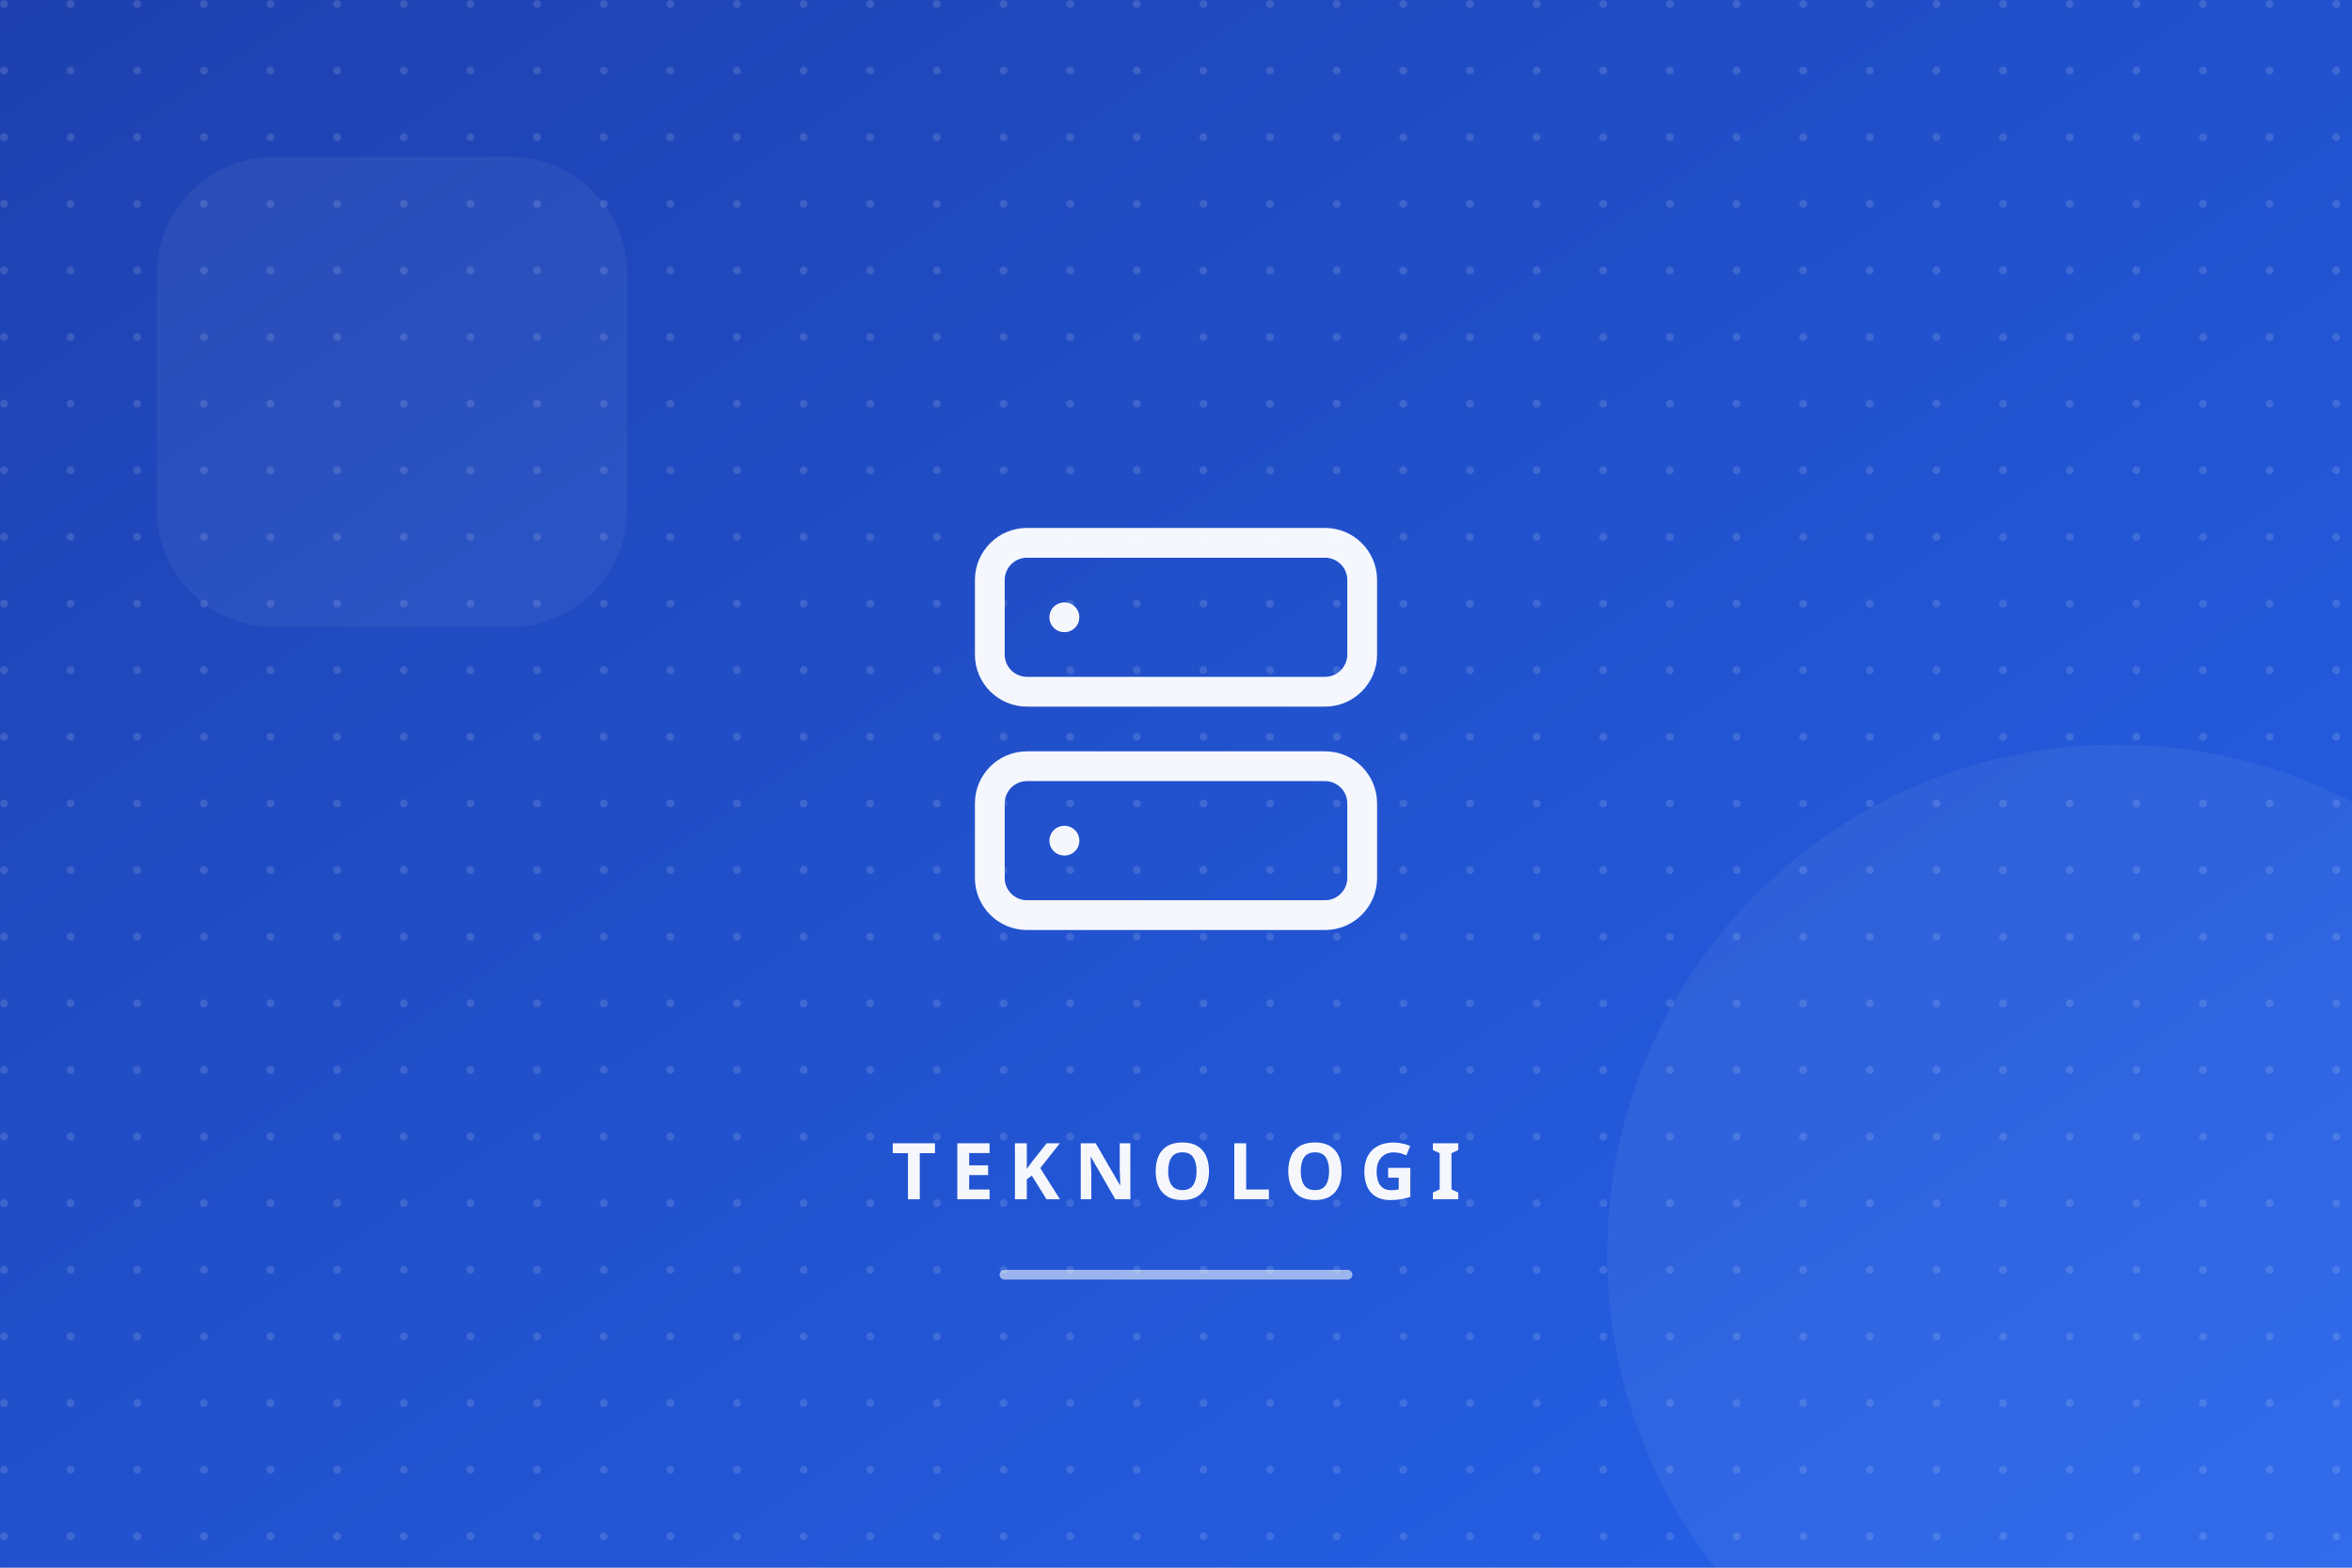
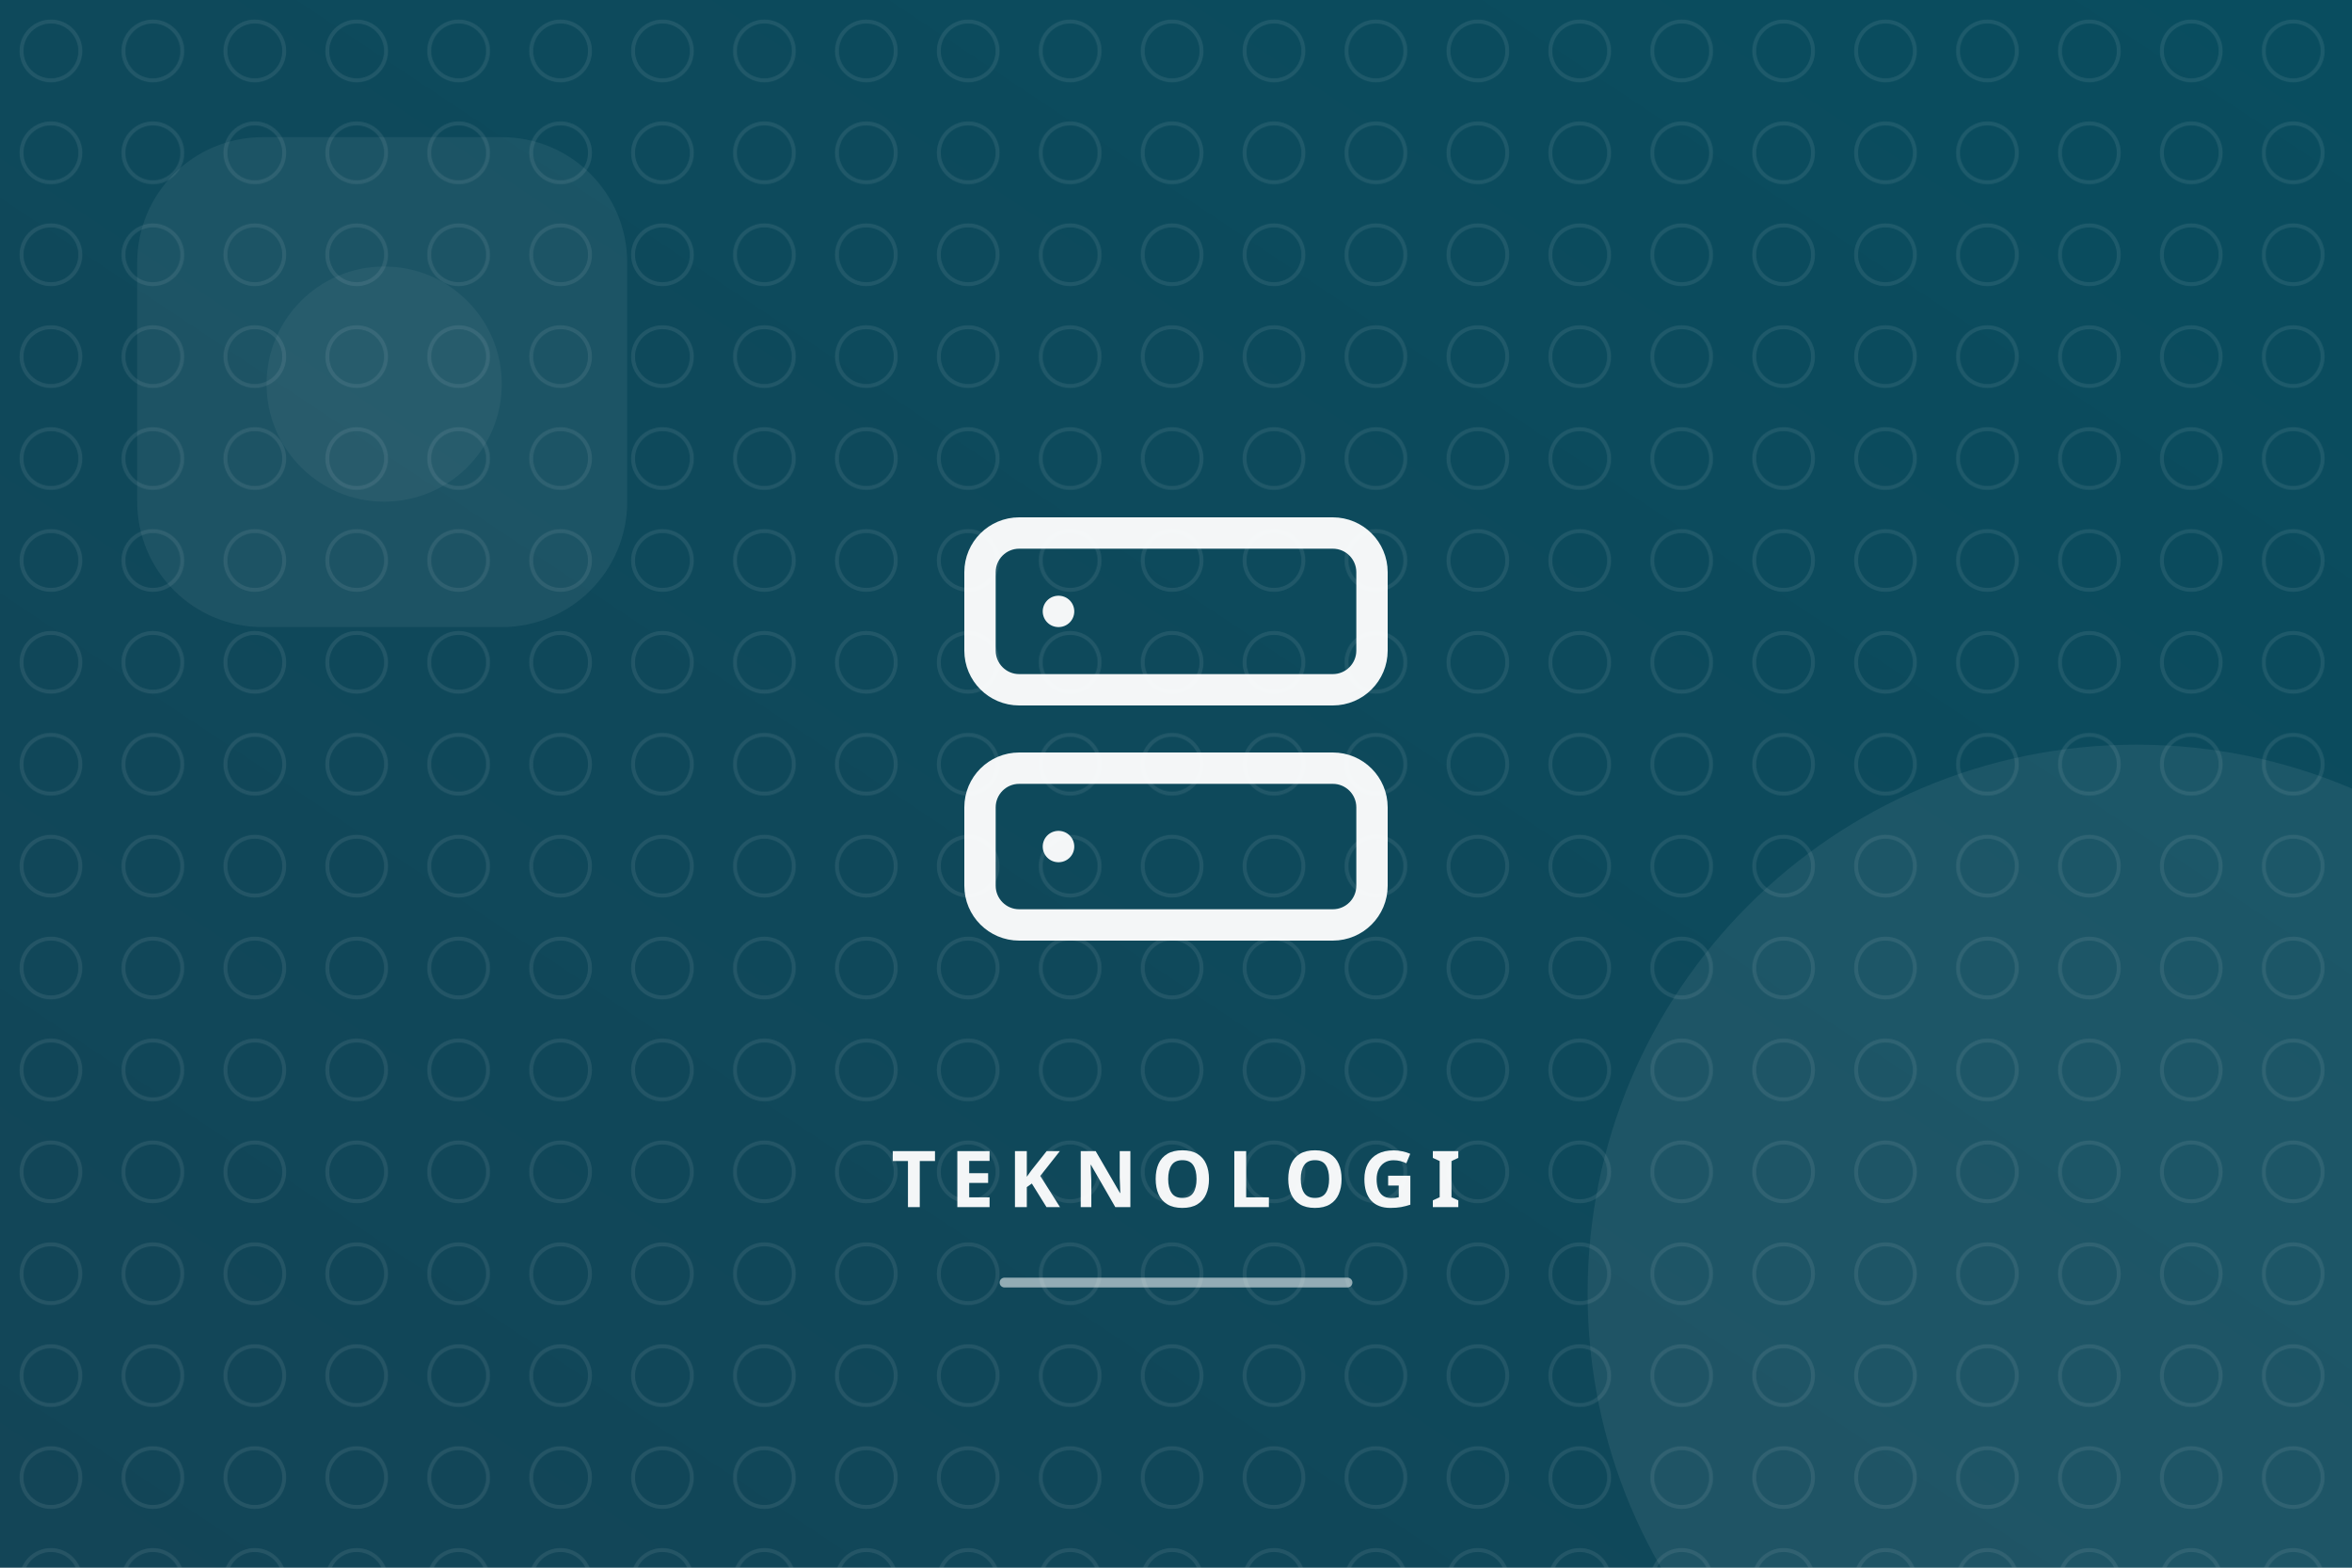
<svg xmlns="http://www.w3.org/2000/svg" viewBox="0 0 1200 800" width="1200" height="800" role="img" aria-label="Teknologi">
  <defs>
-     <linearGradient id="gteknologi4" x1="0" y1="0" x2="1" y2="1">
-       <stop offset="0" stop-color="#1E40AF" />
-       <stop offset="1" stop-color="#2563EB" />
+     <linearGradient id="gteknologi4" x1="1" y1="0" x2="0" y2="1">
+       <stop offset="0" stop-color="#094d5f" />
+       <stop offset="1" stop-color="#134557" />
    </linearGradient>
-     <pattern id="dteknologi4" width="34" height="34" patternUnits="userSpaceOnUse">
-       <circle cx="2" cy="2" r="2" fill="#fff" opacity=".13" />
+     <pattern id="tteknologi4" width="52" height="52" patternUnits="userSpaceOnUse">
+       <circle cx="26" cy="26" r="15" fill="none" stroke="#fff" stroke-width="2" opacity=".08" />
    </pattern>
  </defs>
  <rect width="1200" height="800" fill="url(#gteknologi4)" />
-   <rect width="1200" height="800" fill="url(#dteknologi4)" />
-   <circle cx="1080" cy="640" r="260" fill="#fff" opacity=".055" />
-   <rect x="80" y="80" width="240" height="240" rx="60" fill="#fff" opacity=".05" />
-   <g transform="translate(600 372) scale(9.5) translate(-12 -12)" fill="none" stroke="#fff" stroke-width="1.6" stroke-linecap="round" stroke-linejoin="round" opacity=".95">
+   <rect width="1200" height="800" fill="url(#tteknologi4)" />
+   <circle cx="1090" cy="660" r="280" fill="#fff" opacity=".07" />
+   <rect x="70" y="70" width="250" height="250" rx="64" fill="#fff" opacity=".06" />
+   <circle cx="196" cy="196" r="60" fill="#fff" opacity=".05" />
+   <g transform="translate(600 372) scale(10) translate(-12 -12)" fill="none" stroke="#fff" stroke-width="1.6" stroke-linecap="round" stroke-linejoin="round" opacity=".95">
    <path d="M2 4a2 2 0 0 1 2-2h16a2 2 0 0 1 2 2v4a2 2 0 0 1-2 2H4a2 2 0 0 1-2-2z" />
    <path d="M2 16a2 2 0 0 1 2-2h16a2 2 0 0 1 2 2v4a2 2 0 0 1-2 2H4a2 2 0 0 1-2-2z" />
    <path d="M6 6h.01" />
    <path d="M6 18h.01" />
  </g>
-   <text x="600" y="612" text-anchor="middle" font-family="'Space Grotesk','Segoe UI',system-ui,sans-serif" font-size="40" font-weight="700" fill="#fff" letter-spacing="7" opacity=".95">TEKNOLOGI</text>
-   <rect x="510" y="648" width="180" height="5" rx="2.5" fill="#fff" opacity=".55" />
+   <text x="600" y="616" text-anchor="middle" font-family="'Space Grotesk','Segoe UI',system-ui,sans-serif" font-size="40" font-weight="700" fill="#fff" letter-spacing="7" opacity=".95">TEKNOLOGI</text>
+   <rect x="510" y="652" width="180" height="5" rx="2.5" fill="#fff" opacity=".55" />
</svg>
